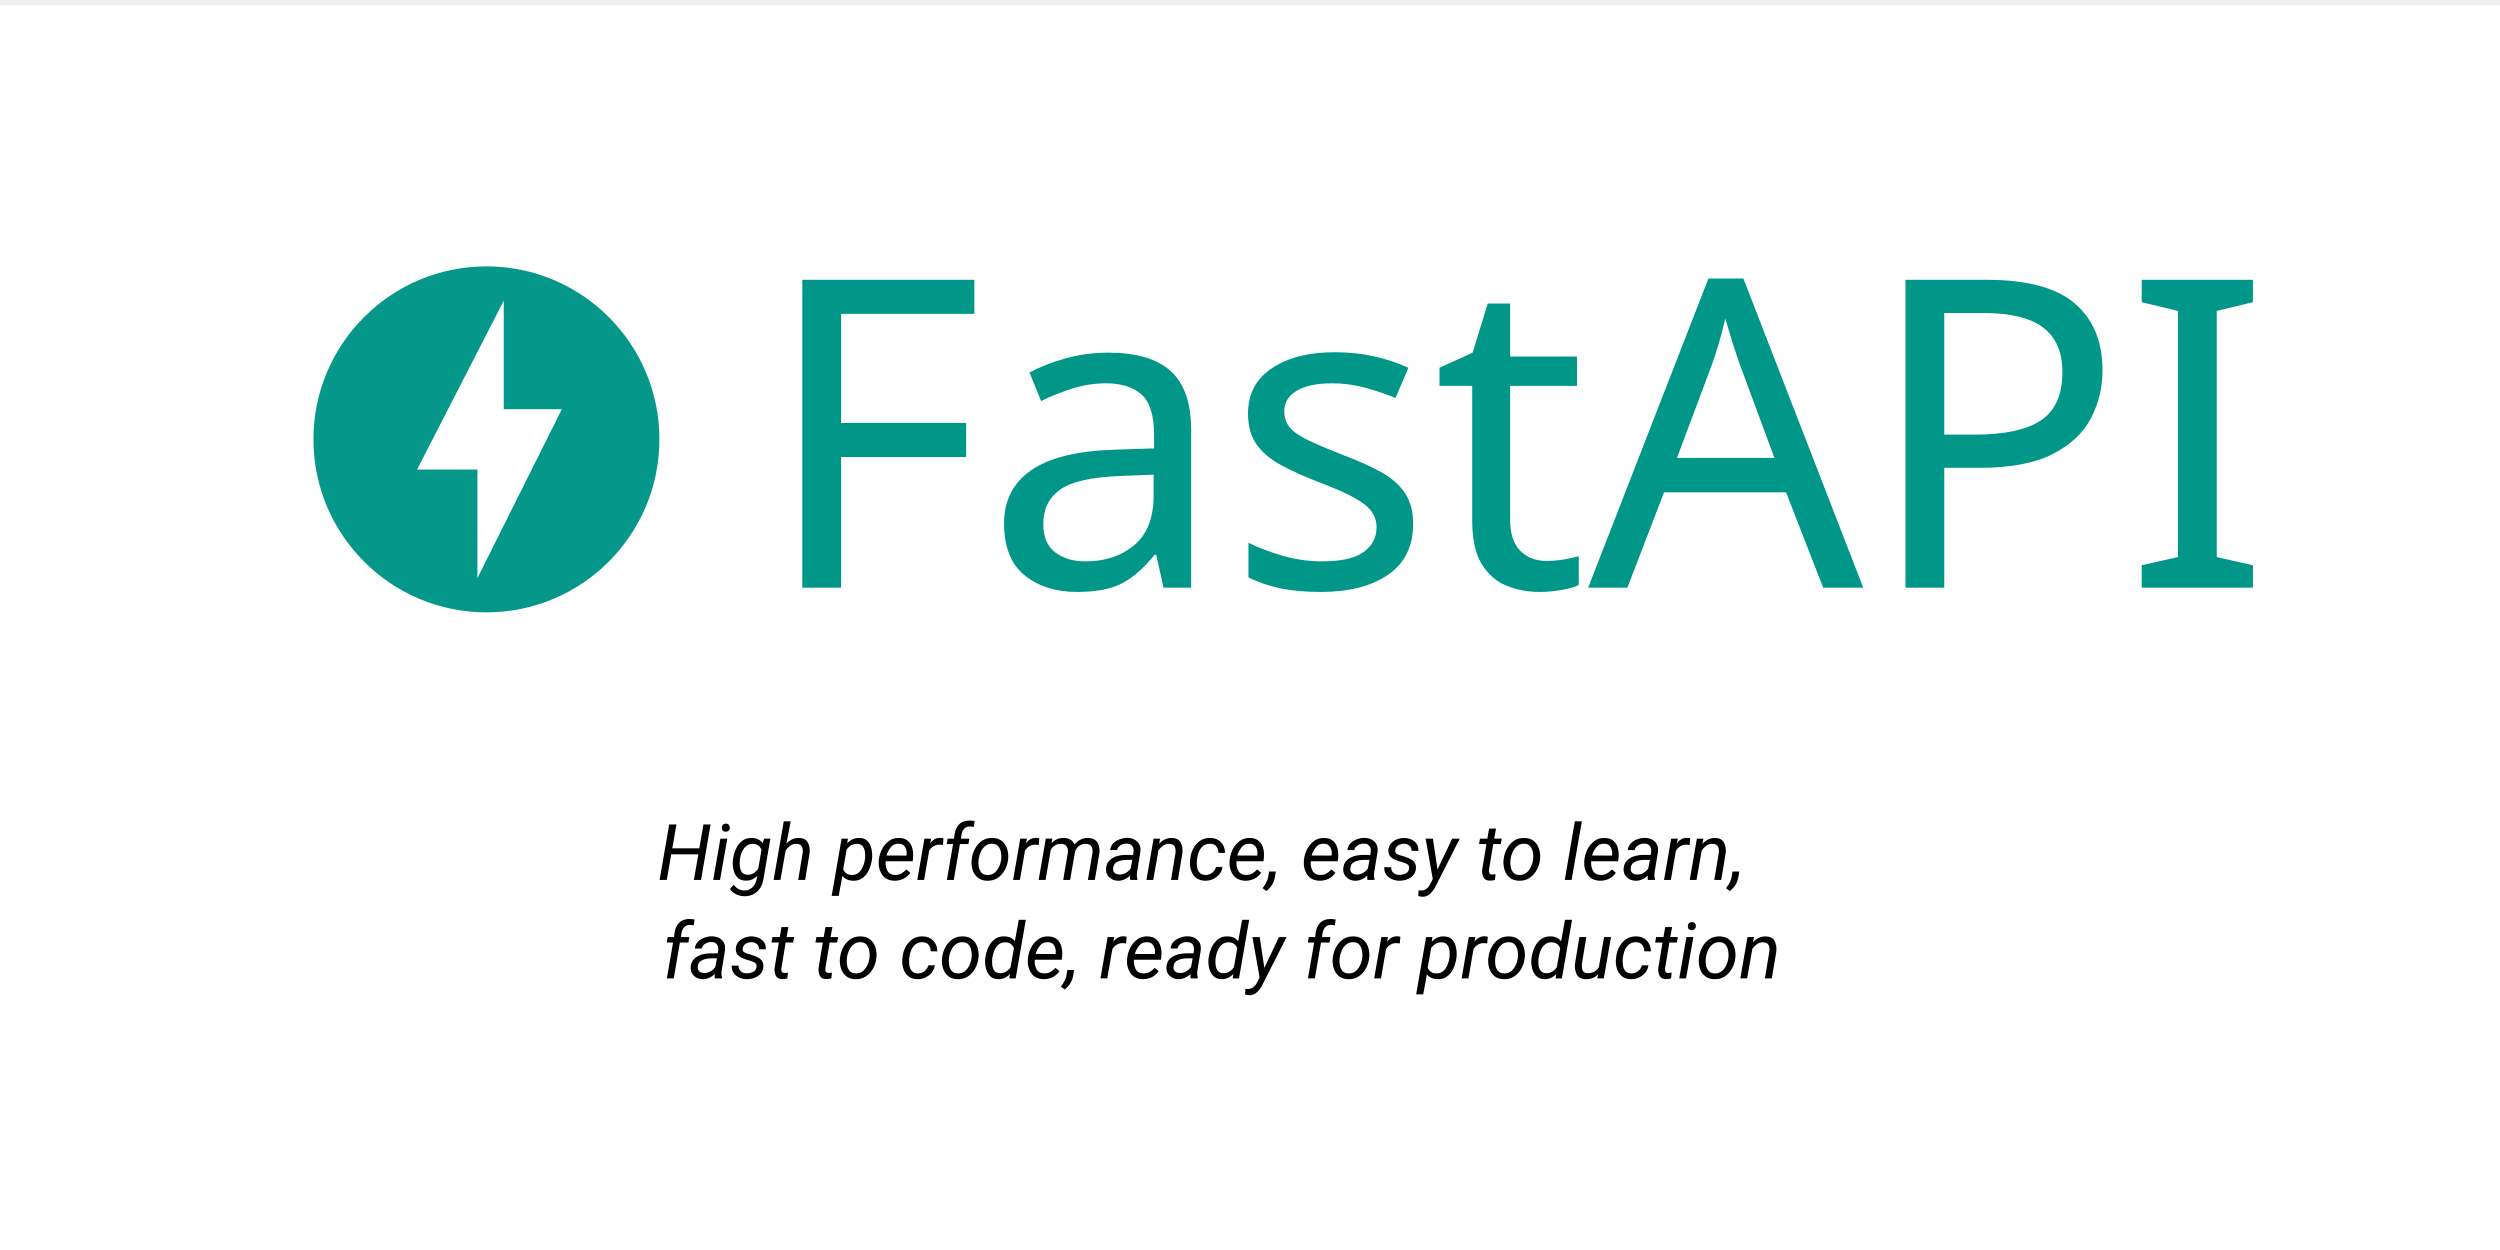
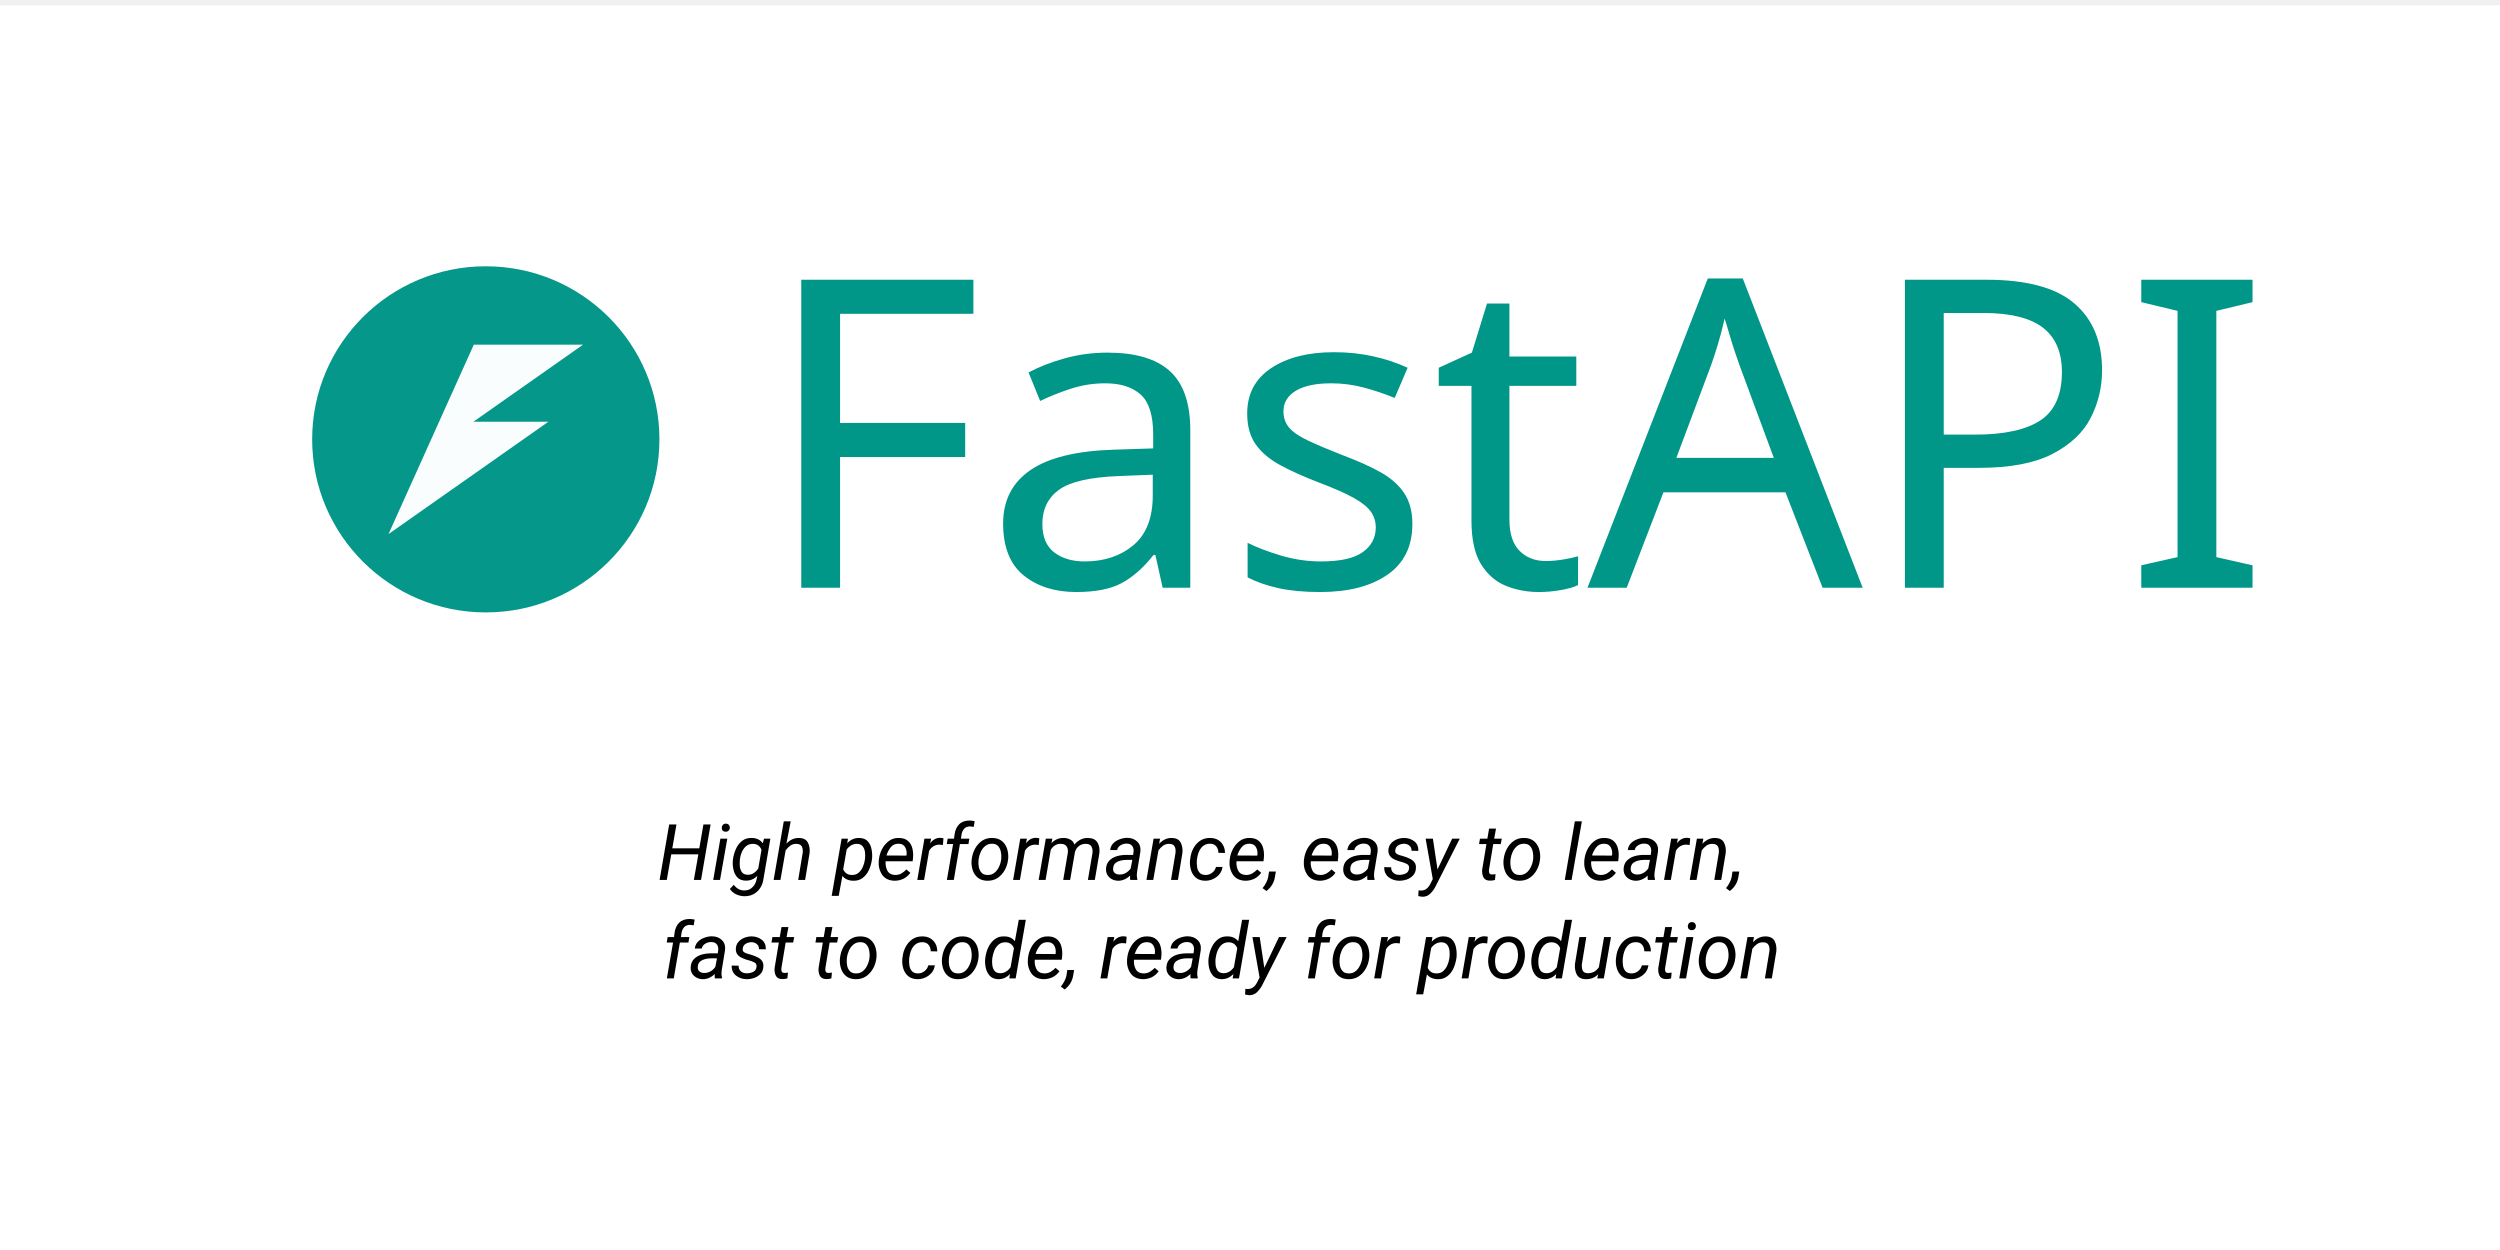
<svg xmlns="http://www.w3.org/2000/svg" id="svg8" version="1.1" viewBox="0 0 338.667 169.333" height="169.333mm" width="338.667mm">
  <defs id="defs2" />
  <rect style="opacity:0.98;fill:#ffffff;fill-opacity:1;stroke-width:0.265" id="rect853" width="338.667" height="169.333" x="-1.0833333e-05" y="0.716" />
-   <g transform="matrix(0.7325957,0,0,0.7325957,64.84285,-4.576395)" id="layer1">
-     <path style="opacity:0.98;fill:#009688;fill-opacity:1;stroke-width:3.205" id="path817" d="m 1.437,55.502 c -17.661,0 -31.989,14.328 -31.989,31.989 0,17.661 14.328,31.989 31.989,31.989 17.661,0 31.989,-14.328 31.989,-31.989 0,-17.661 -14.328,-31.989 -31.989,-31.989 z m -1.667,57.631 V 93.067 H -11.385 L 4.642,61.848 V 81.913 H 15.379 Z" />
-     <text id="text979" y="114.912" x="52.115" style="font-style:normal;font-weight:normal;font-size:79.715px;line-height:1.25;font-family:sans-serif;letter-spacing:0px;word-spacing:0px;fill:#009688;fill-opacity:1;stroke:none;stroke-width:1.993" xml:space="preserve">
-       <tspan style="font-style:normal;font-variant:normal;font-weight:normal;font-stretch:normal;font-family:Ubuntu;-inkscape-font-specification:Ubuntu;fill:#009688;fill-opacity:1;stroke-width:1.993" y="114.912" x="52.115" id="tspan977">FastAPI</tspan>
+   <g id="g2" transform="matrix(0.7329315,0,0,0.7329315,42.2869,36.07304)">
+     <g id="g2106" transform="matrix(0.9656426,0,0,0.9625199,-899.3295,194.8687)">
+       <circle style="fill:#009688;fill-opacity:0.98;stroke:none;stroke-width:0.141;stop-color:#000000" id="path875-5-9-7-3-2-3-9-9-8-0-0-5-87-7" cx="964.562" cy="-169.223" r="33.234" />
+       <path id="rect1249-6-3-4-4-3-6-6-1-2" style="fill:#ffffff;fill-opacity:0.98;stroke:none;stroke-width:0.147;stop-color:#000000" d="m 962.269,-187.408 -6.644,14.804 -3.036,6.764 -6.645,14.804 30.591,-21.568 h -14.353 l 20.997,-14.804 z" />
+     </g>
+     <text id="text979-3" y="59.411" x="82.668" style="font-style:normal;font-weight:normal;font-size:79.715px;line-height:1.25;font-family:sans-serif;letter-spacing:0px;word-spacing:0px;fill:#009688;fill-opacity:1;stroke:none;stroke-width:1.993" xml:space="preserve">
+       <tspan style="font-style:normal;font-variant:normal;font-weight:normal;font-stretch:normal;font-family:Ubuntu;-inkscape-font-specification:Ubuntu;fill:#009688;fill-opacity:1;stroke-width:1.993" y="59.411" x="82.668" id="tspan977-7">FastAPI</tspan>
    </text>
  </g>
  <text xml:space="preserve" style="font-style:normal;font-weight:normal;font-size:10.583px;line-height:1.25;font-family:sans-serif;letter-spacing:0px;word-spacing:0px;fill:#000000;fill-opacity:1;stroke:none;stroke-width:0.265" x="169.61" y="119.204" id="text851">
    <tspan id="tspan849" x="169.61" y="119.204" style="font-style:italic;font-variant:normal;font-weight:normal;font-stretch:normal;font-family:Roboto;-inkscape-font-specification:'Roboto Italic';text-align:center;text-anchor:middle;stroke-width:0.265">High performance, easy to learn,</tspan>
    <tspan x="169.61" y="132.537" style="font-style:italic;font-variant:normal;font-weight:normal;font-stretch:normal;font-family:Roboto;-inkscape-font-specification:'Roboto Italic';text-align:center;text-anchor:middle;stroke-width:0.265" id="tspan855">fast to code, ready for production</tspan>
  </text>
</svg>
